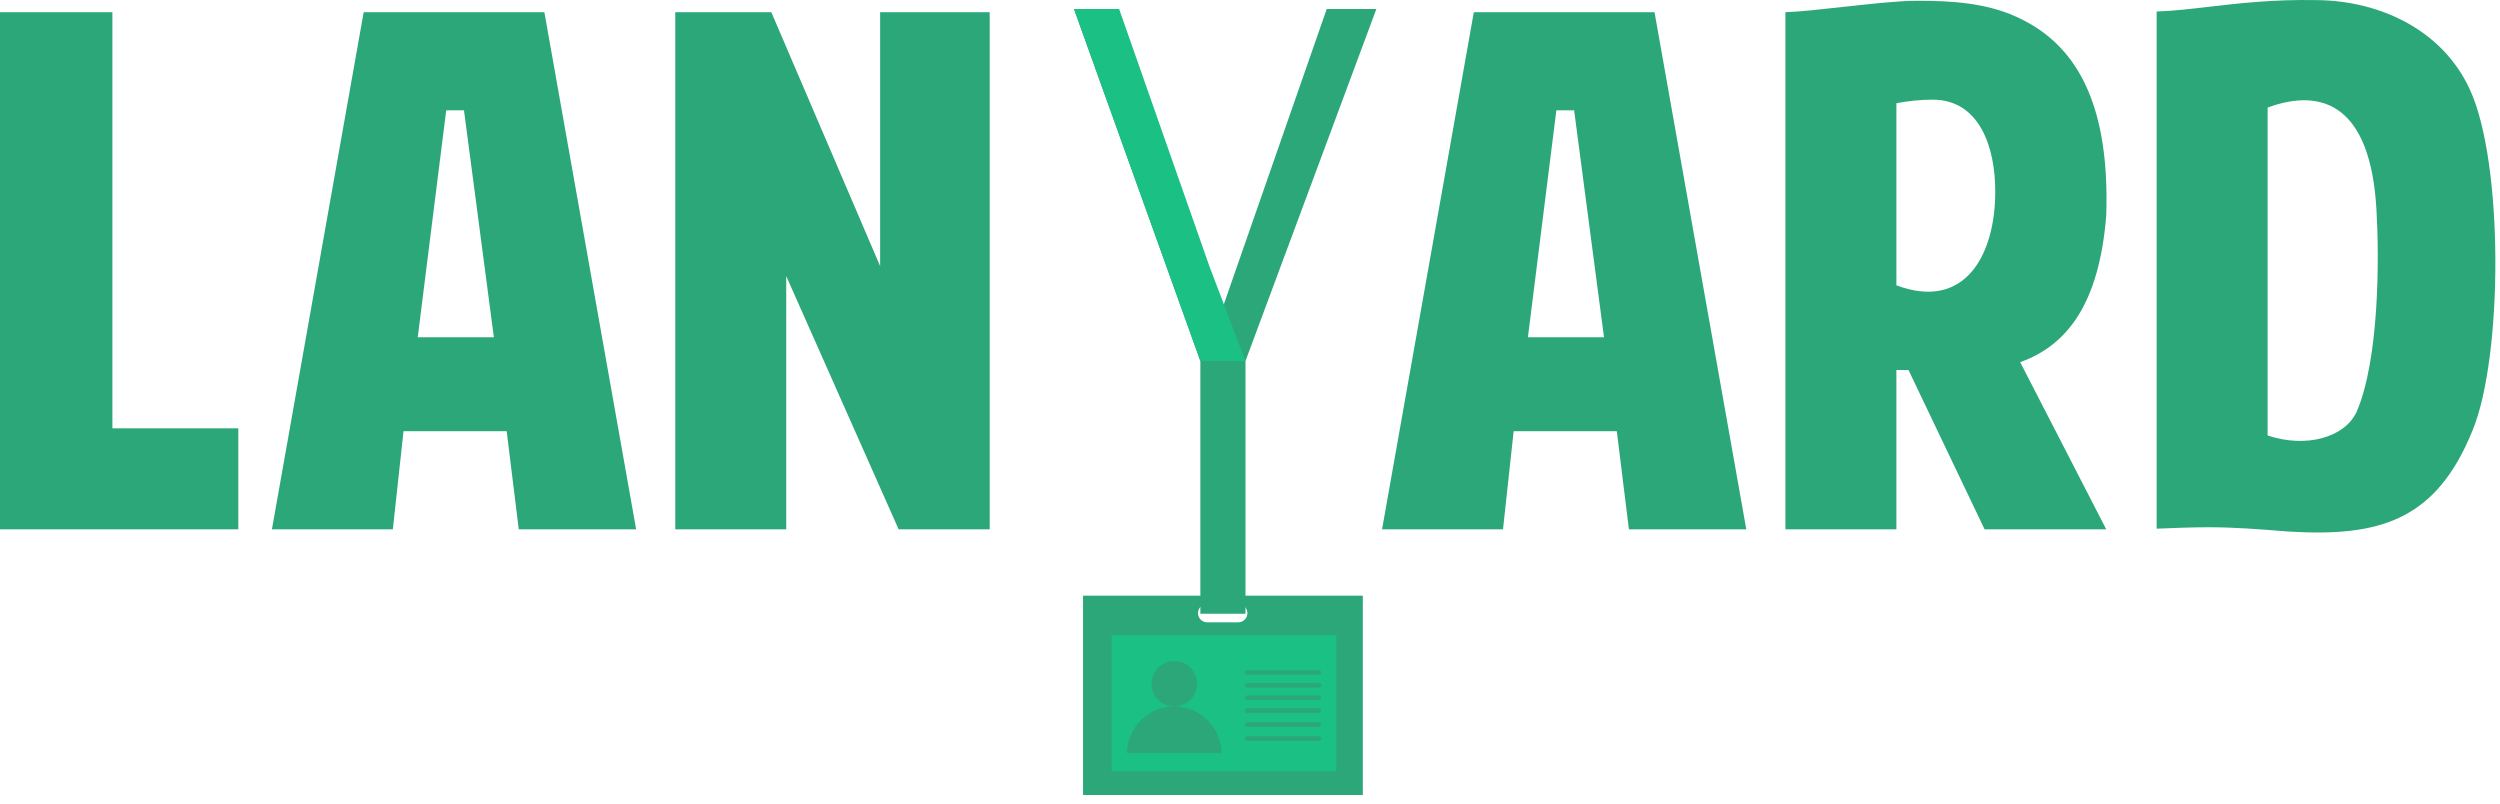
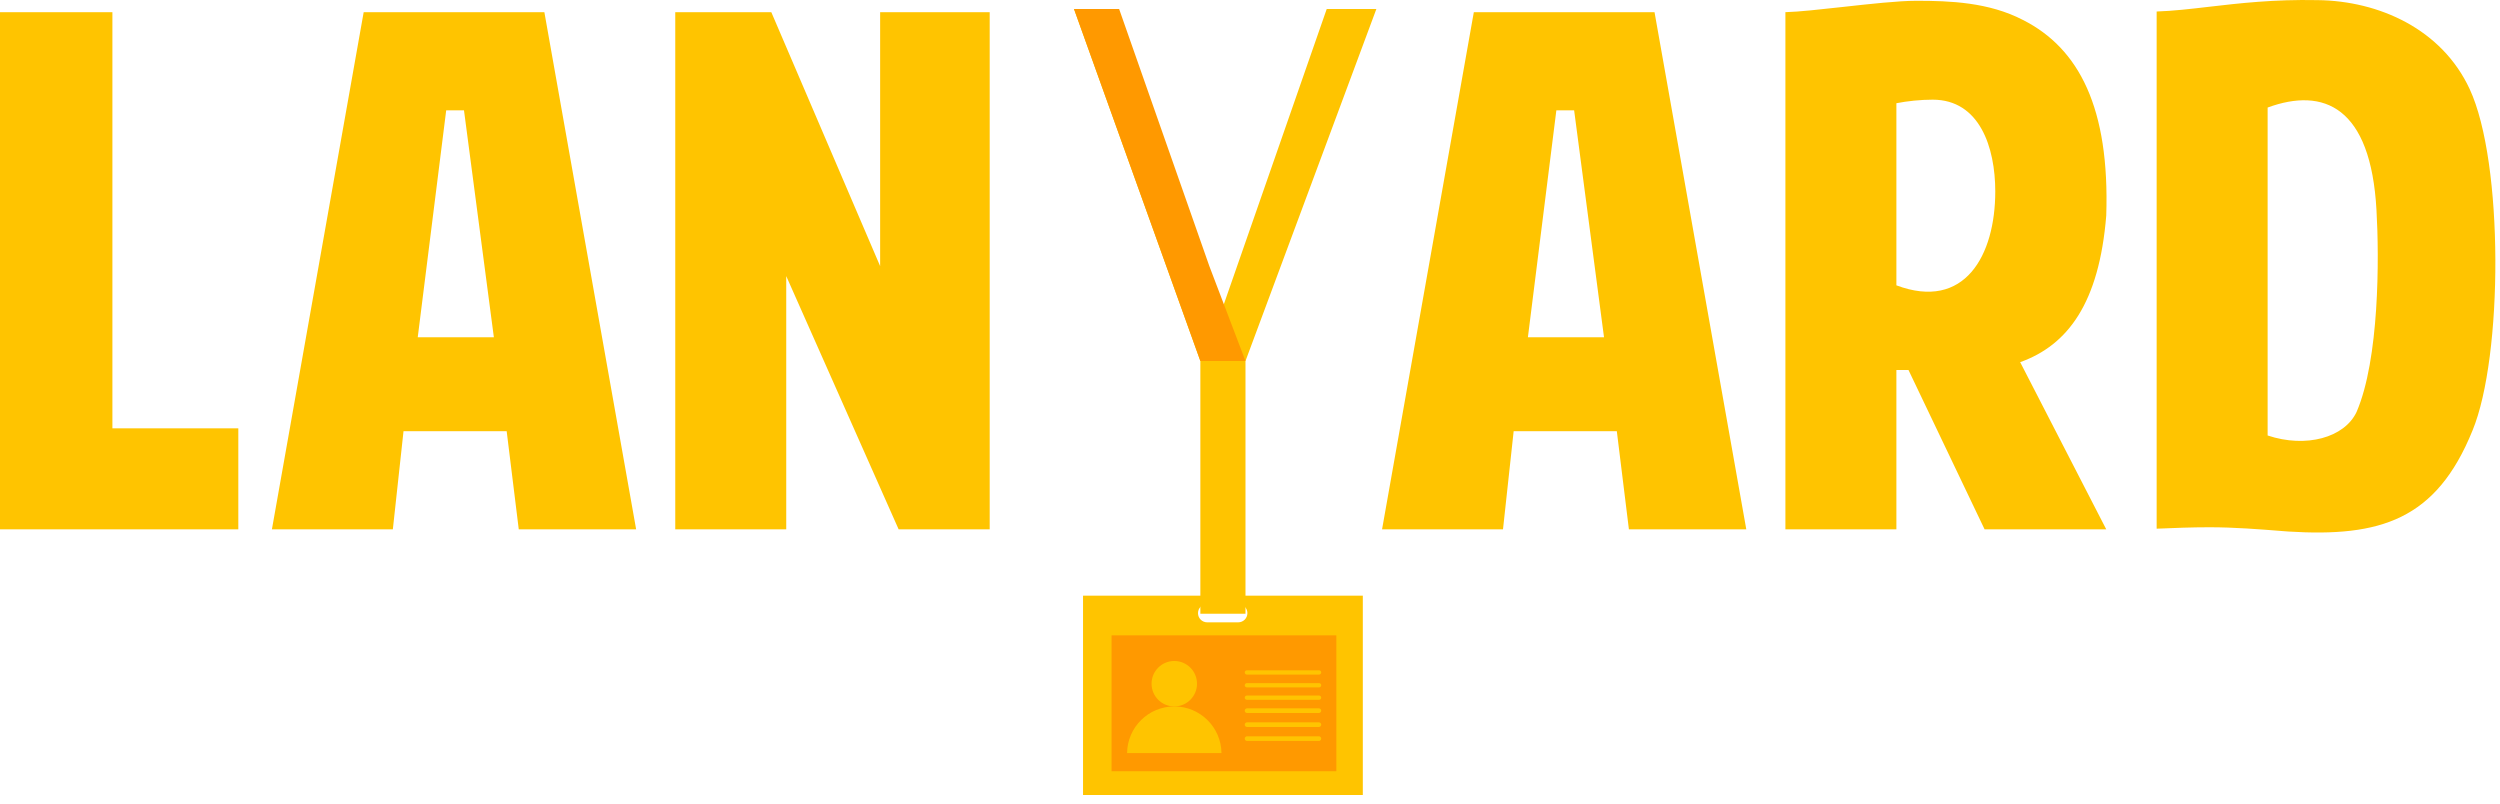
<svg xmlns="http://www.w3.org/2000/svg" width="277" height="89" viewBox="0 0 277 89" fill="none">
-   <path fill-rule="evenodd" clip-rule="evenodd" d="M151 66H120V88.088H151V66ZM133.756 66.92C133.195 66.92 132.739 67.376 132.739 67.938C132.739 68.499 133.195 68.955 133.756 68.955H137.195C137.757 68.955 138.213 68.499 138.213 67.938C138.213 67.376 137.757 66.92 137.195 66.92H133.756Z" fill="#2BA77A" />
-   <rect x="123.161" y="70.398" width="24.906" height="15.056" fill="#1AC084" />
-   <circle cx="130.111" cy="75.755" r="2.518" fill="#2BA77A" />
-   <path fill-rule="evenodd" clip-rule="evenodd" d="M135.34 83.438H124.882C124.916 80.58 127.244 78.273 130.111 78.273C132.978 78.273 135.305 80.58 135.34 83.438Z" fill="#2BA77A" />
-   <rect x="137.916" y="74.27" width="8.474" height="0.473" rx="0.237" fill="#2BA77A" />
-   <rect x="137.916" y="75.689" width="8.474" height="0.473" rx="0.237" fill="#2BA77A" />
-   <rect x="137.916" y="77.066" width="8.474" height="0.473" rx="0.237" fill="#2BA77A" />
-   <rect x="137.916" y="78.485" width="8.474" height="0.516" rx="0.258" fill="#2BA77A" />
-   <rect x="137.916" y="80.034" width="8.474" height="0.516" rx="0.258" fill="#2BA77A" />
-   <rect x="137.916" y="81.582" width="8.474" height="0.516" rx="0.258" fill="#2BA77A" />
-   <path d="M133 40L119 1H122.5L135.5 34L147 1H152.5L138 40V58V68H133V58V40Z" fill="#2BA77A" />
-   <path fill-rule="evenodd" clip-rule="evenodd" d="M251.253 11.916V48.252C255.509 49.671 259.766 48.489 261.106 45.651C263.628 39.819 263.628 28.626 263.313 23.266C262.682 11.837 257.48 9.63 251.253 11.916ZM244.79 58.42C242.819 58.42 240.849 58.499 238.957 58.578V1.275C240.786 1.215 242.673 0.995 244.738 0.754C248.101 0.363 251.937 -0.084 256.771 0.014C263.628 0.092 270.564 3.245 273.638 9.866C277.422 17.985 277.343 39.503 273.954 47.701C269.934 57.632 263.707 59.524 253.539 58.893L253.101 58.859C250.266 58.634 247.563 58.42 244.79 58.42ZM233.372 23.891C232.584 33.586 229.116 38.236 223.835 40.128L233.372 58.651H219.893L211.46 40.995H210.12V58.651H197.823V1.348C199.293 1.312 201.675 1.048 204.176 0.771C207.177 0.438 210.349 0.087 212.327 0.087C216.031 0.087 220.366 0.245 224.15 2.215C230.377 5.368 233.766 11.989 233.372 23.891ZM210.12 11.437V31.616C217.686 34.453 221.076 28.305 221.076 21.211C221.076 16.324 219.342 11.043 214.14 11.043C212.8 11.043 211.302 11.201 210.12 11.437ZM26.405 47.459V58.651H0V1.348H12.454V47.459H26.405ZM57.479 58.651L56.139 47.774H44.71L43.527 58.651H30.128L40.296 1.348H60.316L70.484 58.651H57.479ZM54.72 37.37L51.41 12.225H49.439L46.286 37.37H54.72ZM87.115 58.651V30.591L99.569 58.651H109.658V1.348H97.519V29.487L85.46 1.348H74.819V58.651H87.115ZM179.143 47.774L180.483 58.651H193.489L183.321 1.348H163.3L153.132 58.651H166.532L167.714 47.774H179.143ZM174.414 12.225L177.725 37.37H169.291L172.444 12.225H174.414Z" fill="#2BA77A" />
-   <path d="M133 40H138L134 29.5L124 1H119L133 40Z" fill="#1AC084" />
+   <path fill-rule="evenodd" clip-rule="evenodd" d="M151 66H120V88.088H151V66ZM133.756 66.92C133.195 66.92 132.739 67.376 132.739 67.938C132.739 68.499 133.195 68.955 133.756 68.955H137.195C137.757 68.955 138.213 68.499 138.213 67.938C138.213 67.376 137.757 66.92 137.195 66.92H133.756Z" fill="#FFC400" />
+   <rect x="123.161" y="70.398" width="24.906" height="15.056" fill="#FF9900" />
+   <circle cx="130.111" cy="75.755" r="2.518" fill="#FFC400" />
+   <path fill-rule="evenodd" clip-rule="evenodd" d="M135.34 83.438H124.882C124.916 80.58 127.244 78.273 130.111 78.273C132.978 78.273 135.305 80.58 135.34 83.438Z" fill="#FFC400" />
+   <rect x="137.916" y="74.27" width="8.474" height="0.473" rx="0.237" fill="#FFC400" />
+   <rect x="137.916" y="75.689" width="8.474" height="0.473" rx="0.237" fill="#FFC400" />
+   <rect x="137.916" y="77.066" width="8.474" height="0.473" rx="0.237" fill="#FFC400" />
+   <rect x="137.916" y="78.485" width="8.474" height="0.516" rx="0.258" fill="#FFC400" />
+   <rect x="137.916" y="80.034" width="8.474" height="0.516" rx="0.258" fill="#FFC400" />
+   <rect x="137.916" y="81.582" width="8.474" height="0.516" rx="0.258" fill="#FFC400" />
+   <path d="M133 40L119 1H122.5L135.5 34L147 1H152.5L138 40V58V68H133V58V40Z" fill="#FFC400" />
+   <path fill-rule="evenodd" clip-rule="evenodd" d="M251.253 11.916V48.252C255.509 49.671 259.766 48.489 261.106 45.651C263.628 39.819 263.628 28.626 263.313 23.266C262.682 11.837 257.48 9.63 251.253 11.916ZM244.79 58.42C242.819 58.42 240.849 58.499 238.957 58.578V1.275C240.786 1.215 242.673 0.995 244.738 0.754C248.101 0.363 251.937 -0.084 256.771 0.014C263.628 0.092 270.564 3.245 273.638 9.866C277.422 17.985 277.343 39.503 273.954 47.701C269.934 57.632 263.707 59.524 253.539 58.893L253.101 58.859C250.266 58.634 247.563 58.42 244.79 58.42ZM233.372 23.891C232.584 33.586 229.116 38.236 223.835 40.128L233.372 58.651H219.893L211.46 40.995H210.12V58.651H197.823V1.348C199.293 1.312 201.675 1.048 204.176 0.771C207.177 0.438 210.349 0.087 212.327 0.087C216.031 0.087 220.366 0.245 224.15 2.215C230.377 5.368 233.766 11.989 233.372 23.891ZM210.12 11.437V31.616C217.686 34.453 221.076 28.305 221.076 21.211C221.076 16.324 219.342 11.043 214.14 11.043C212.8 11.043 211.302 11.201 210.12 11.437ZM26.405 47.459V58.651H0V1.348H12.454V47.459H26.405ZM57.479 58.651L56.139 47.774H44.71L43.527 58.651H30.128L40.296 1.348H60.316L70.484 58.651H57.479ZM54.72 37.37L51.41 12.225H49.439L46.286 37.37H54.72ZM87.115 58.651V30.591L99.569 58.651H109.658V1.348H97.519V29.487L85.46 1.348H74.819V58.651H87.115ZM179.143 47.774L180.483 58.651H193.489L183.321 1.348H163.3L153.132 58.651H166.532L167.714 47.774H179.143ZM174.414 12.225L177.725 37.37H169.291L172.444 12.225H174.414Z" fill="#FFC400" />
+   <path d="M133 40H138L134 29.5L124 1H119L133 40Z" fill="#FF9900" />
</svg>
